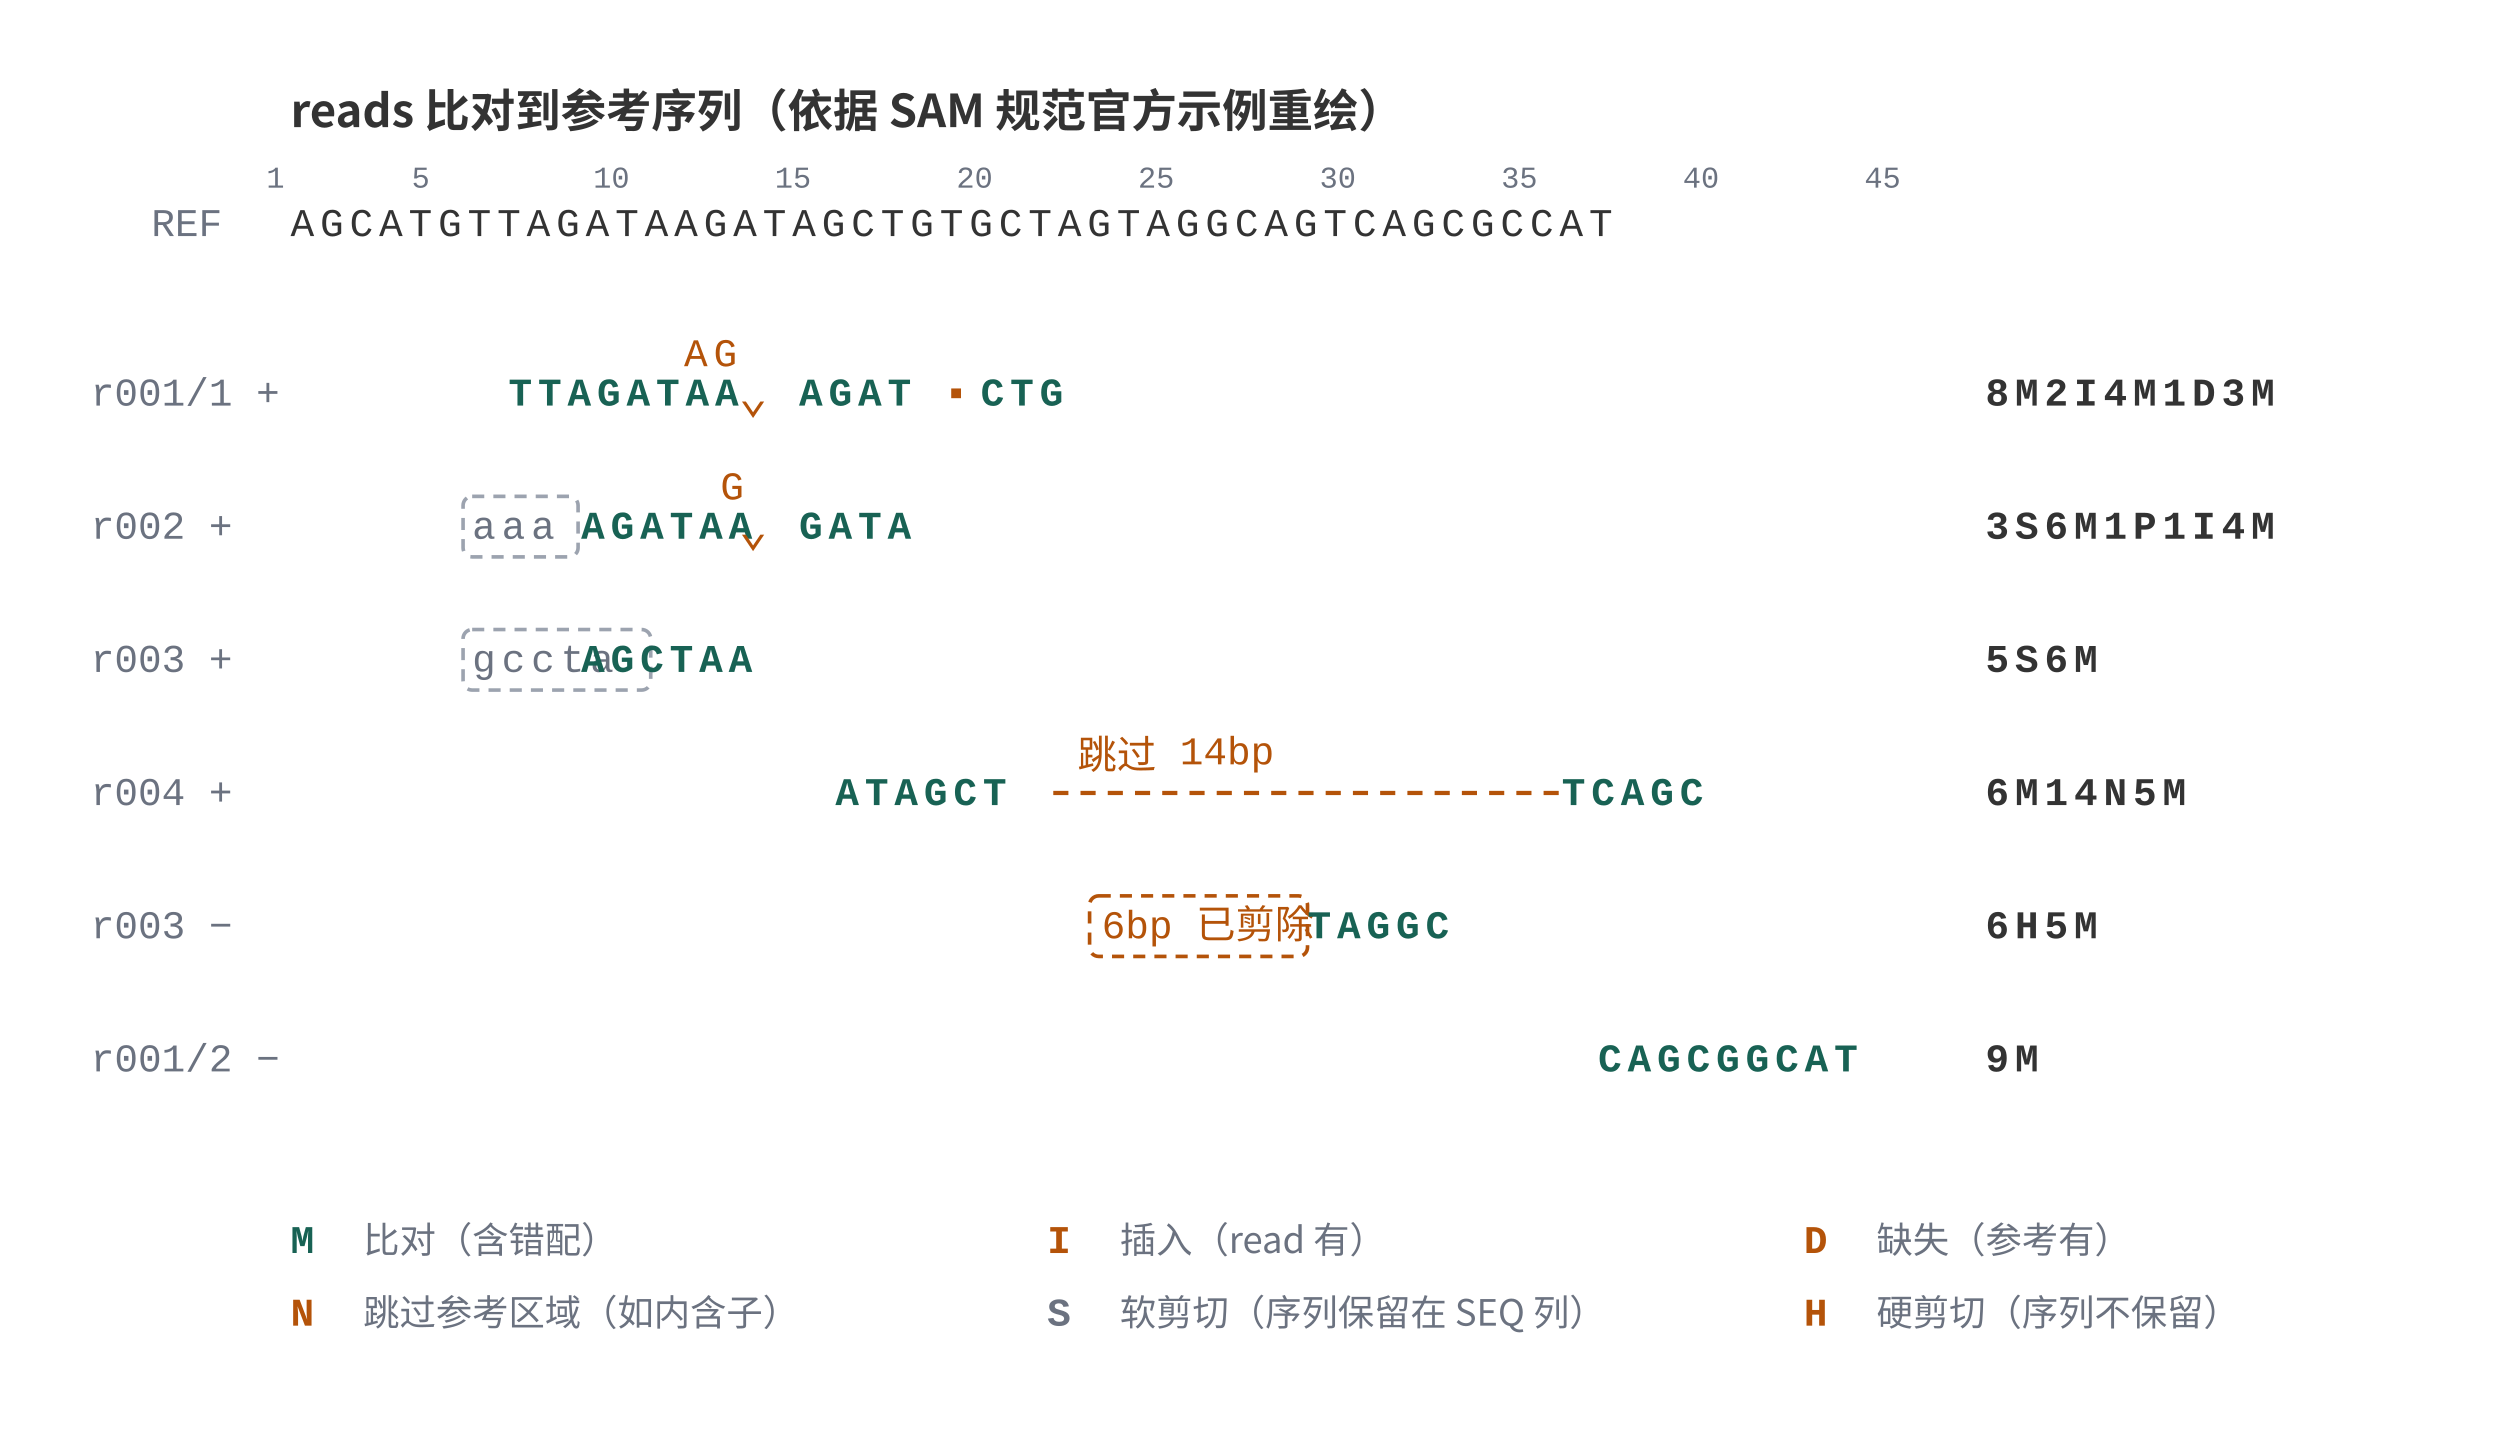
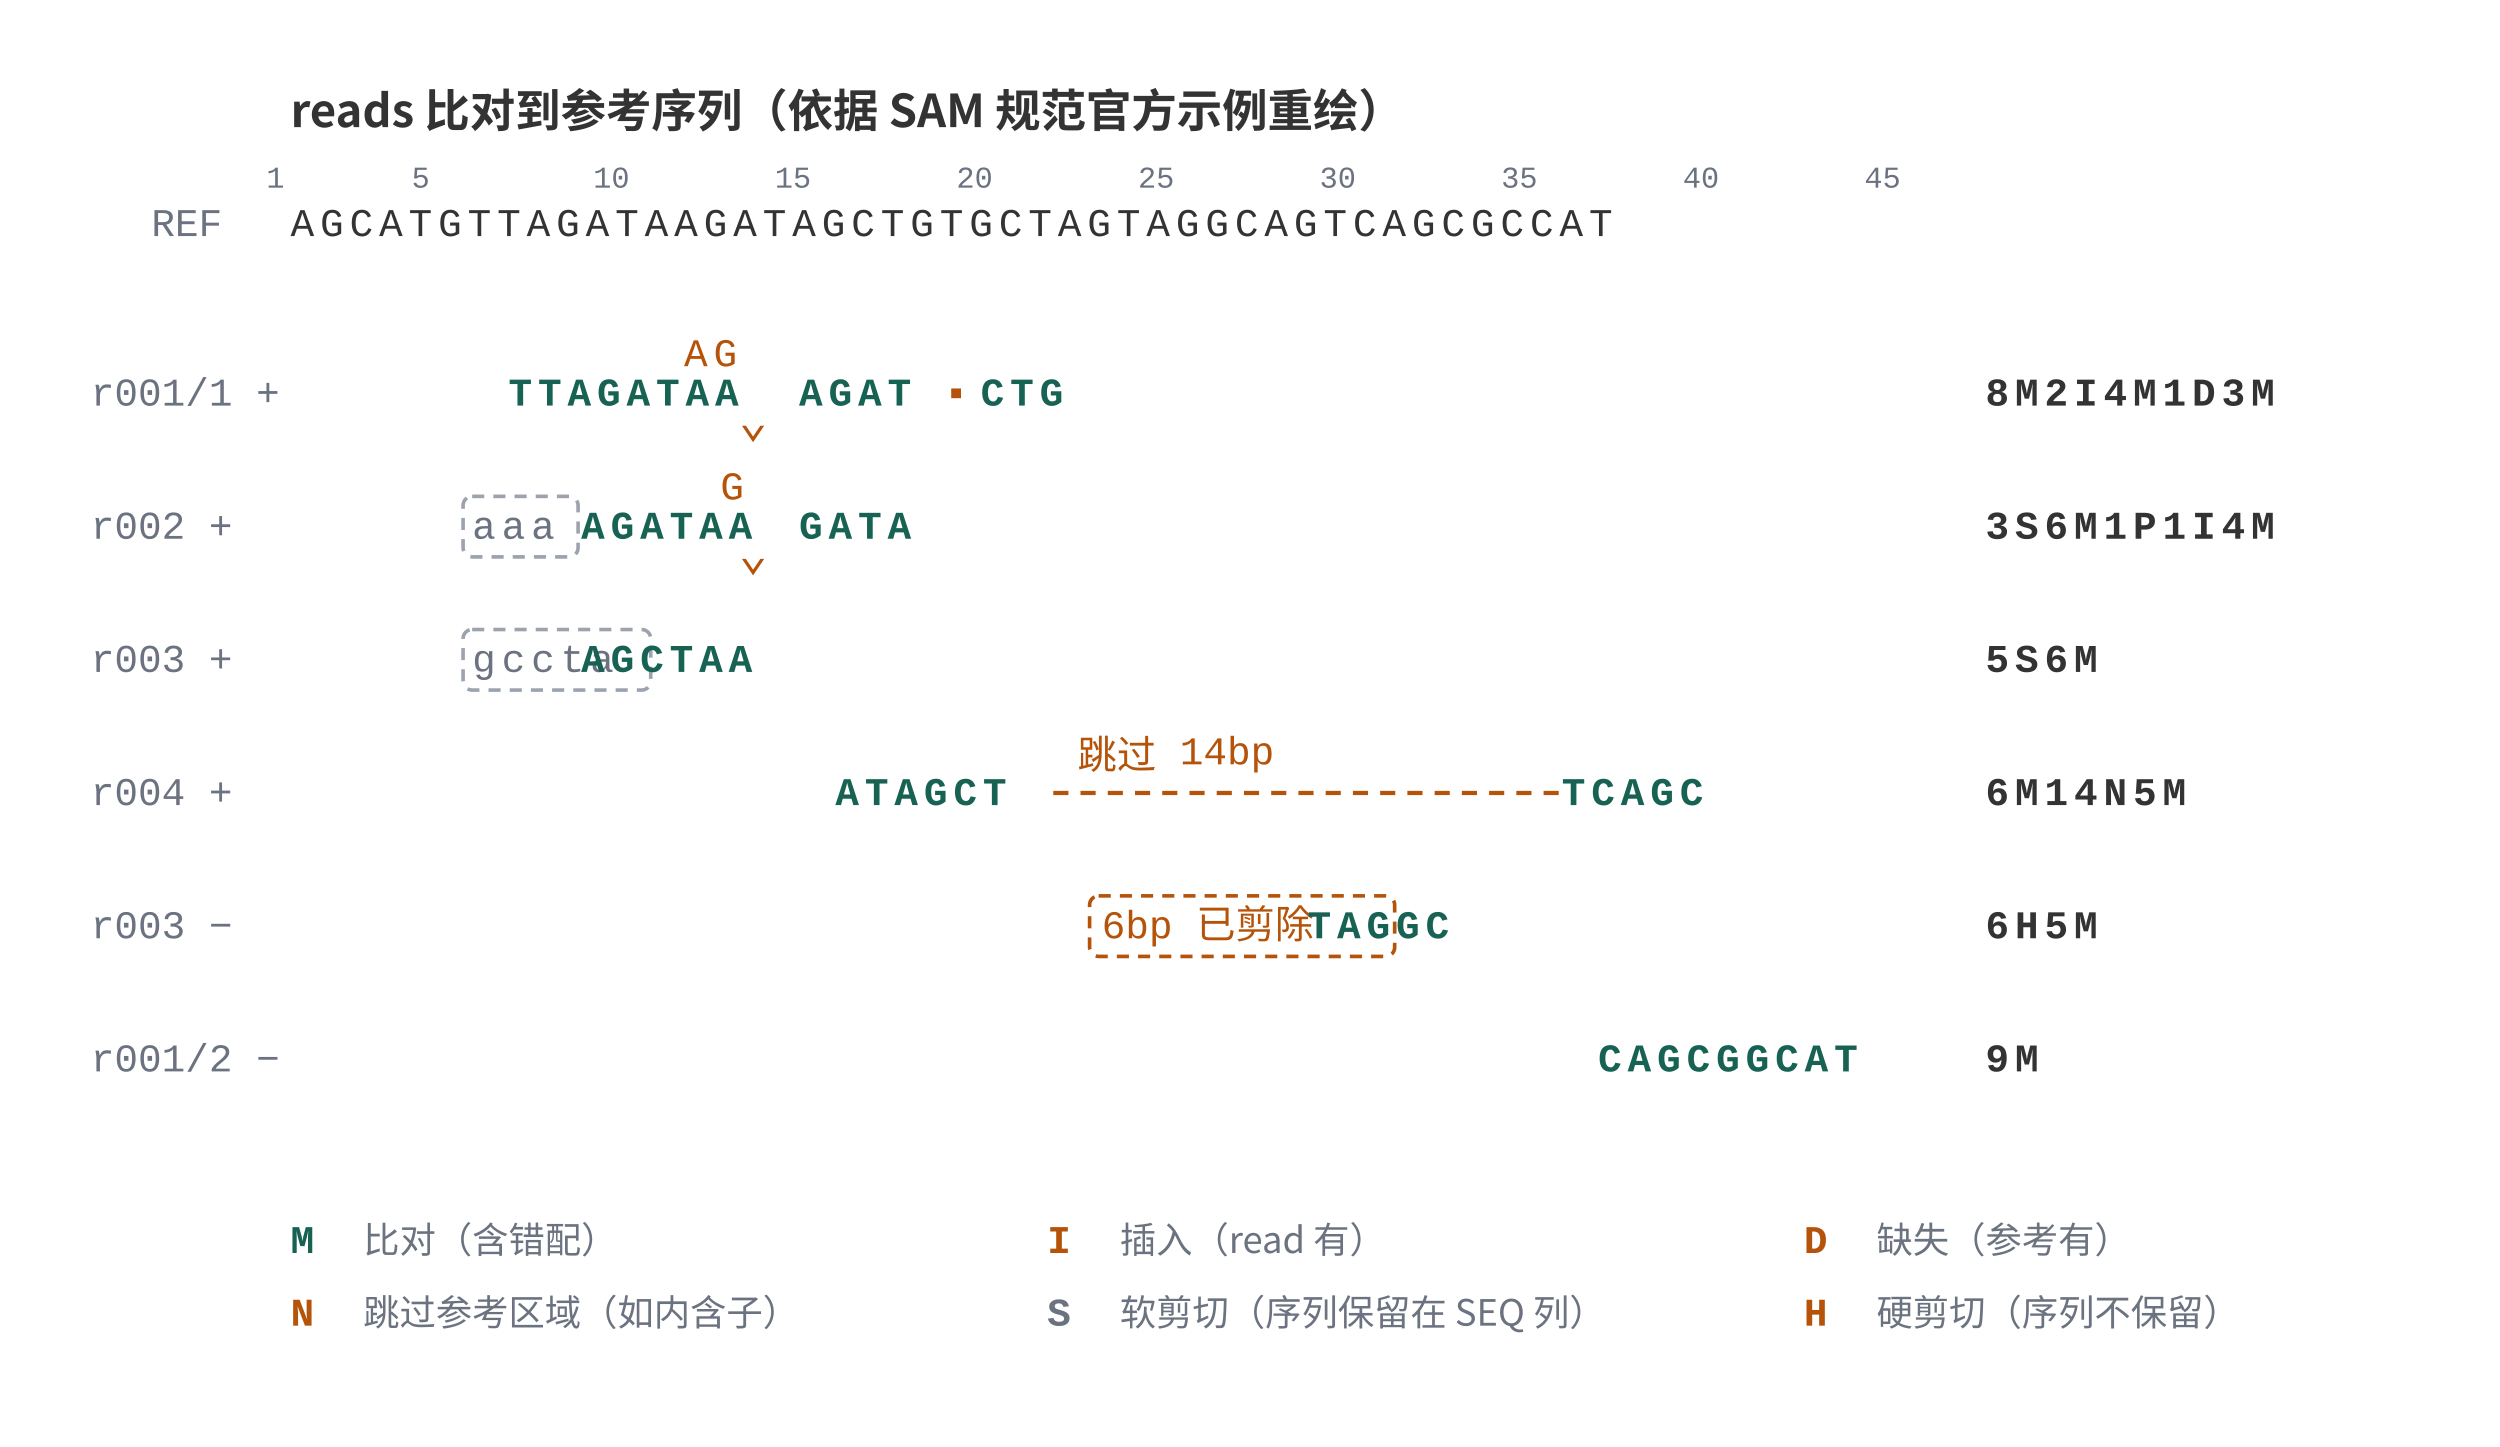
- <svg xmlns="http://www.w3.org/2000/svg" viewBox="0 0 826 478" role="img" aria-labelledby="t d">
+ <svg xmlns="http://www.w3.org/2000/svg" width="826" height="478" viewBox="0 0 826 478" role="img" aria-labelledby="t d">
  <text x="96" y="42" font-family="'PingFang SC', 'Hiragino Sans GB', 'Microsoft YaHei', 'Noto Sans CJK SC', sans-serif" font-size="15" fill="#333333" font-weight="bold" text-anchor="start">reads 比对到参考序列（依据 SAM 规范官方示例重绘）</text>
  <text x="50" y="78" font-family="ui-monospace, 'SFMono-Regular', Menlo, Consolas, 'Liberation Mono', monospace" font-size="13" fill="#6b7280" font-weight="normal" text-anchor="start">REF</text>
  <text x="96.0" y="78" font-family="ui-monospace, 'SFMono-Regular', Menlo, Consolas, 'Liberation Mono', monospace" font-size="13" fill="#333333" font-weight="normal" text-anchor="start">A</text>
  <text x="105.75" y="78" font-family="ui-monospace, 'SFMono-Regular', Menlo, Consolas, 'Liberation Mono', monospace" font-size="13" fill="#333333" font-weight="normal" text-anchor="start">G</text>
  <text x="115.5" y="78" font-family="ui-monospace, 'SFMono-Regular', Menlo, Consolas, 'Liberation Mono', monospace" font-size="13" fill="#333333" font-weight="normal" text-anchor="start">C</text>
  <text x="125.25" y="78" font-family="ui-monospace, 'SFMono-Regular', Menlo, Consolas, 'Liberation Mono', monospace" font-size="13" fill="#333333" font-weight="normal" text-anchor="start">A</text>
  <text x="135.0" y="78" font-family="ui-monospace, 'SFMono-Regular', Menlo, Consolas, 'Liberation Mono', monospace" font-size="13" fill="#333333" font-weight="normal" text-anchor="start">T</text>
  <text x="144.75" y="78" font-family="ui-monospace, 'SFMono-Regular', Menlo, Consolas, 'Liberation Mono', monospace" font-size="13" fill="#333333" font-weight="normal" text-anchor="start">G</text>
  <text x="154.5" y="78" font-family="ui-monospace, 'SFMono-Regular', Menlo, Consolas, 'Liberation Mono', monospace" font-size="13" fill="#333333" font-weight="normal" text-anchor="start">T</text>
  <text x="164.25" y="78" font-family="ui-monospace, 'SFMono-Regular', Menlo, Consolas, 'Liberation Mono', monospace" font-size="13" fill="#333333" font-weight="normal" text-anchor="start">T</text>
  <text x="174.0" y="78" font-family="ui-monospace, 'SFMono-Regular', Menlo, Consolas, 'Liberation Mono', monospace" font-size="13" fill="#333333" font-weight="normal" text-anchor="start">A</text>
  <text x="183.75" y="78" font-family="ui-monospace, 'SFMono-Regular', Menlo, Consolas, 'Liberation Mono', monospace" font-size="13" fill="#333333" font-weight="normal" text-anchor="start">G</text>
  <text x="193.5" y="78" font-family="ui-monospace, 'SFMono-Regular', Menlo, Consolas, 'Liberation Mono', monospace" font-size="13" fill="#333333" font-weight="normal" text-anchor="start">A</text>
  <text x="203.25" y="78" font-family="ui-monospace, 'SFMono-Regular', Menlo, Consolas, 'Liberation Mono', monospace" font-size="13" fill="#333333" font-weight="normal" text-anchor="start">T</text>
  <text x="213.0" y="78" font-family="ui-monospace, 'SFMono-Regular', Menlo, Consolas, 'Liberation Mono', monospace" font-size="13" fill="#333333" font-weight="normal" text-anchor="start">A</text>
  <text x="222.75" y="78" font-family="ui-monospace, 'SFMono-Regular', Menlo, Consolas, 'Liberation Mono', monospace" font-size="13" fill="#333333" font-weight="normal" text-anchor="start">A</text>
  <text x="232.5" y="78" font-family="ui-monospace, 'SFMono-Regular', Menlo, Consolas, 'Liberation Mono', monospace" font-size="13" fill="#333333" font-weight="normal" text-anchor="start">G</text>
  <text x="242.25" y="78" font-family="ui-monospace, 'SFMono-Regular', Menlo, Consolas, 'Liberation Mono', monospace" font-size="13" fill="#333333" font-weight="normal" text-anchor="start">A</text>
  <text x="252.0" y="78" font-family="ui-monospace, 'SFMono-Regular', Menlo, Consolas, 'Liberation Mono', monospace" font-size="13" fill="#333333" font-weight="normal" text-anchor="start">T</text>
  <text x="261.75" y="78" font-family="ui-monospace, 'SFMono-Regular', Menlo, Consolas, 'Liberation Mono', monospace" font-size="13" fill="#333333" font-weight="normal" text-anchor="start">A</text>
  <text x="271.5" y="78" font-family="ui-monospace, 'SFMono-Regular', Menlo, Consolas, 'Liberation Mono', monospace" font-size="13" fill="#333333" font-weight="normal" text-anchor="start">G</text>
  <text x="281.25" y="78" font-family="ui-monospace, 'SFMono-Regular', Menlo, Consolas, 'Liberation Mono', monospace" font-size="13" fill="#333333" font-weight="normal" text-anchor="start">C</text>
  <text x="291.0" y="78" font-family="ui-monospace, 'SFMono-Regular', Menlo, Consolas, 'Liberation Mono', monospace" font-size="13" fill="#333333" font-weight="normal" text-anchor="start">T</text>
  <text x="300.75" y="78" font-family="ui-monospace, 'SFMono-Regular', Menlo, Consolas, 'Liberation Mono', monospace" font-size="13" fill="#333333" font-weight="normal" text-anchor="start">G</text>
  <text x="310.5" y="78" font-family="ui-monospace, 'SFMono-Regular', Menlo, Consolas, 'Liberation Mono', monospace" font-size="13" fill="#333333" font-weight="normal" text-anchor="start">T</text>
  <text x="320.25" y="78" font-family="ui-monospace, 'SFMono-Regular', Menlo, Consolas, 'Liberation Mono', monospace" font-size="13" fill="#333333" font-weight="normal" text-anchor="start">G</text>
  <text x="330.0" y="78" font-family="ui-monospace, 'SFMono-Regular', Menlo, Consolas, 'Liberation Mono', monospace" font-size="13" fill="#333333" font-weight="normal" text-anchor="start">C</text>
  <text x="339.75" y="78" font-family="ui-monospace, 'SFMono-Regular', Menlo, Consolas, 'Liberation Mono', monospace" font-size="13" fill="#333333" font-weight="normal" text-anchor="start">T</text>
  <text x="349.5" y="78" font-family="ui-monospace, 'SFMono-Regular', Menlo, Consolas, 'Liberation Mono', monospace" font-size="13" fill="#333333" font-weight="normal" text-anchor="start">A</text>
  <text x="359.25" y="78" font-family="ui-monospace, 'SFMono-Regular', Menlo, Consolas, 'Liberation Mono', monospace" font-size="13" fill="#333333" font-weight="normal" text-anchor="start">G</text>
  <text x="369.0" y="78" font-family="ui-monospace, 'SFMono-Regular', Menlo, Consolas, 'Liberation Mono', monospace" font-size="13" fill="#333333" font-weight="normal" text-anchor="start">T</text>
  <text x="378.75" y="78" font-family="ui-monospace, 'SFMono-Regular', Menlo, Consolas, 'Liberation Mono', monospace" font-size="13" fill="#333333" font-weight="normal" text-anchor="start">A</text>
  <text x="388.5" y="78" font-family="ui-monospace, 'SFMono-Regular', Menlo, Consolas, 'Liberation Mono', monospace" font-size="13" fill="#333333" font-weight="normal" text-anchor="start">G</text>
  <text x="398.25" y="78" font-family="ui-monospace, 'SFMono-Regular', Menlo, Consolas, 'Liberation Mono', monospace" font-size="13" fill="#333333" font-weight="normal" text-anchor="start">G</text>
  <text x="408.0" y="78" font-family="ui-monospace, 'SFMono-Regular', Menlo, Consolas, 'Liberation Mono', monospace" font-size="13" fill="#333333" font-weight="normal" text-anchor="start">C</text>
  <text x="417.75" y="78" font-family="ui-monospace, 'SFMono-Regular', Menlo, Consolas, 'Liberation Mono', monospace" font-size="13" fill="#333333" font-weight="normal" text-anchor="start">A</text>
  <text x="427.5" y="78" font-family="ui-monospace, 'SFMono-Regular', Menlo, Consolas, 'Liberation Mono', monospace" font-size="13" fill="#333333" font-weight="normal" text-anchor="start">G</text>
  <text x="437.25" y="78" font-family="ui-monospace, 'SFMono-Regular', Menlo, Consolas, 'Liberation Mono', monospace" font-size="13" fill="#333333" font-weight="normal" text-anchor="start">T</text>
  <text x="447.0" y="78" font-family="ui-monospace, 'SFMono-Regular', Menlo, Consolas, 'Liberation Mono', monospace" font-size="13" fill="#333333" font-weight="normal" text-anchor="start">C</text>
  <text x="456.75" y="78" font-family="ui-monospace, 'SFMono-Regular', Menlo, Consolas, 'Liberation Mono', monospace" font-size="13" fill="#333333" font-weight="normal" text-anchor="start">A</text>
  <text x="466.5" y="78" font-family="ui-monospace, 'SFMono-Regular', Menlo, Consolas, 'Liberation Mono', monospace" font-size="13" fill="#333333" font-weight="normal" text-anchor="start">G</text>
  <text x="476.25" y="78" font-family="ui-monospace, 'SFMono-Regular', Menlo, Consolas, 'Liberation Mono', monospace" font-size="13" fill="#333333" font-weight="normal" text-anchor="start">C</text>
  <text x="486.0" y="78" font-family="ui-monospace, 'SFMono-Regular', Menlo, Consolas, 'Liberation Mono', monospace" font-size="13" fill="#333333" font-weight="normal" text-anchor="start">G</text>
  <text x="495.75" y="78" font-family="ui-monospace, 'SFMono-Regular', Menlo, Consolas, 'Liberation Mono', monospace" font-size="13" fill="#333333" font-weight="normal" text-anchor="start">C</text>
  <text x="505.5" y="78" font-family="ui-monospace, 'SFMono-Regular', Menlo, Consolas, 'Liberation Mono', monospace" font-size="13" fill="#333333" font-weight="normal" text-anchor="start">C</text>
  <text x="515.25" y="78" font-family="ui-monospace, 'SFMono-Regular', Menlo, Consolas, 'Liberation Mono', monospace" font-size="13" fill="#333333" font-weight="normal" text-anchor="start">A</text>
  <text x="525.0" y="78" font-family="ui-monospace, 'SFMono-Regular', Menlo, Consolas, 'Liberation Mono', monospace" font-size="13" fill="#333333" font-weight="normal" text-anchor="start">T</text>
  <text x="88" y="62" font-family="ui-monospace, 'SFMono-Regular', Menlo, Consolas, 'Liberation Mono', monospace" font-size="10" fill="#6b7280" font-weight="normal" text-anchor="start">1</text>
  <text x="136" y="62" font-family="ui-monospace, 'SFMono-Regular', Menlo, Consolas, 'Liberation Mono', monospace" font-size="10" fill="#6b7280" font-weight="normal" text-anchor="start">5</text>
  <text x="196" y="62" font-family="ui-monospace, 'SFMono-Regular', Menlo, Consolas, 'Liberation Mono', monospace" font-size="10" fill="#6b7280" font-weight="normal" text-anchor="start">10</text>
  <text x="256" y="62" font-family="ui-monospace, 'SFMono-Regular', Menlo, Consolas, 'Liberation Mono', monospace" font-size="10" fill="#6b7280" font-weight="normal" text-anchor="start">15</text>
  <text x="316" y="62" font-family="ui-monospace, 'SFMono-Regular', Menlo, Consolas, 'Liberation Mono', monospace" font-size="10" fill="#6b7280" font-weight="normal" text-anchor="start">20</text>
  <text x="376" y="62" font-family="ui-monospace, 'SFMono-Regular', Menlo, Consolas, 'Liberation Mono', monospace" font-size="10" fill="#6b7280" font-weight="normal" text-anchor="start">25</text>
  <text x="436" y="62" font-family="ui-monospace, 'SFMono-Regular', Menlo, Consolas, 'Liberation Mono', monospace" font-size="10" fill="#6b7280" font-weight="normal" text-anchor="start">30</text>
  <text x="496" y="62" font-family="ui-monospace, 'SFMono-Regular', Menlo, Consolas, 'Liberation Mono', monospace" font-size="10" fill="#6b7280" font-weight="normal" text-anchor="start">35</text>
  <text x="556" y="62" font-family="ui-monospace, 'SFMono-Regular', Menlo, Consolas, 'Liberation Mono', monospace" font-size="10" fill="#6b7280" font-weight="normal" text-anchor="start">40</text>
  <text x="616" y="62" font-family="ui-monospace, 'SFMono-Regular', Menlo, Consolas, 'Liberation Mono', monospace" font-size="10" fill="#6b7280" font-weight="normal" text-anchor="start">45</text>
  <text x="30" y="134" font-family="ui-monospace, 'SFMono-Regular', Menlo, Consolas, 'Liberation Mono', monospace" font-size="13" fill="#6b7280" font-weight="normal" text-anchor="start">r001/1 +</text>
  <text x="168.0" y="134" font-family="ui-monospace, 'SFMono-Regular', Menlo, Consolas, 'Liberation Mono', monospace" font-size="13" fill="#186254" font-weight="bold" text-anchor="start">T</text>
  <text x="177.75" y="134" font-family="ui-monospace, 'SFMono-Regular', Menlo, Consolas, 'Liberation Mono', monospace" font-size="13" fill="#186254" font-weight="bold" text-anchor="start">T</text>
  <text x="187.5" y="134" font-family="ui-monospace, 'SFMono-Regular', Menlo, Consolas, 'Liberation Mono', monospace" font-size="13" fill="#186254" font-weight="bold" text-anchor="start">A</text>
  <text x="197.25" y="134" font-family="ui-monospace, 'SFMono-Regular', Menlo, Consolas, 'Liberation Mono', monospace" font-size="13" fill="#186254" font-weight="bold" text-anchor="start">G</text>
  <text x="207.0" y="134" font-family="ui-monospace, 'SFMono-Regular', Menlo, Consolas, 'Liberation Mono', monospace" font-size="13" fill="#186254" font-weight="bold" text-anchor="start">A</text>
  <text x="216.75" y="134" font-family="ui-monospace, 'SFMono-Regular', Menlo, Consolas, 'Liberation Mono', monospace" font-size="13" fill="#186254" font-weight="bold" text-anchor="start">T</text>
  <text x="226.5" y="134" font-family="ui-monospace, 'SFMono-Regular', Menlo, Consolas, 'Liberation Mono', monospace" font-size="13" fill="#186254" font-weight="bold" text-anchor="start">A</text>
  <text x="236.25" y="134" font-family="ui-monospace, 'SFMono-Regular', Menlo, Consolas, 'Liberation Mono', monospace" font-size="13" fill="#186254" font-weight="bold" text-anchor="start">A</text>
  <text x="226.0" y="121" font-family="ui-monospace, 'SFMono-Regular', Menlo, Consolas, 'Liberation Mono', monospace" font-size="13" fill="#b45309" font-weight="normal" text-anchor="start">A</text>
  <text x="235.75" y="121" font-family="ui-monospace, 'SFMono-Regular', Menlo, Consolas, 'Liberation Mono', monospace" font-size="13" fill="#b45309" font-weight="normal" text-anchor="start">G</text>
-   <text x="244" y="136" font-family="ui-monospace, 'SFMono-Regular', Menlo, Consolas, 'Liberation Mono', monospace" font-size="16" fill="#b45309" font-weight="normal" text-anchor="start">⌄</text>
+   <text x="244" y="144" font-family="ui-monospace, 'SFMono-Regular', Menlo, Consolas, 'Liberation Mono', monospace" font-size="16" fill="#b45309" font-weight="normal" text-anchor="start">⌄</text>
  <text x="264.0" y="134" font-family="ui-monospace, 'SFMono-Regular', Menlo, Consolas, 'Liberation Mono', monospace" font-size="13" fill="#186254" font-weight="bold" text-anchor="start">A</text>
  <text x="273.75" y="134" font-family="ui-monospace, 'SFMono-Regular', Menlo, Consolas, 'Liberation Mono', monospace" font-size="13" fill="#186254" font-weight="bold" text-anchor="start">G</text>
  <text x="283.5" y="134" font-family="ui-monospace, 'SFMono-Regular', Menlo, Consolas, 'Liberation Mono', monospace" font-size="13" fill="#186254" font-weight="bold" text-anchor="start">A</text>
  <text x="293.25" y="134" font-family="ui-monospace, 'SFMono-Regular', Menlo, Consolas, 'Liberation Mono', monospace" font-size="13" fill="#186254" font-weight="bold" text-anchor="start">T</text>
  <text x="312" y="134" font-family="ui-monospace, 'SFMono-Regular', Menlo, Consolas, 'Liberation Mono', monospace" font-size="13" fill="#b45309" font-weight="bold" text-anchor="start">▪</text>
  <text x="324.0" y="134" font-family="ui-monospace, 'SFMono-Regular', Menlo, Consolas, 'Liberation Mono', monospace" font-size="13" fill="#186254" font-weight="bold" text-anchor="start">C</text>
  <text x="333.75" y="134" font-family="ui-monospace, 'SFMono-Regular', Menlo, Consolas, 'Liberation Mono', monospace" font-size="13" fill="#186254" font-weight="bold" text-anchor="start">T</text>
  <text x="343.5" y="134" font-family="ui-monospace, 'SFMono-Regular', Menlo, Consolas, 'Liberation Mono', monospace" font-size="13" fill="#186254" font-weight="bold" text-anchor="start">G</text>
  <text x="656.0" y="134" font-family="ui-monospace, 'SFMono-Regular', Menlo, Consolas, 'Liberation Mono', monospace" font-size="13" fill="#333333" font-weight="bold" text-anchor="start">8</text>
  <text x="665.75" y="134" font-family="ui-monospace, 'SFMono-Regular', Menlo, Consolas, 'Liberation Mono', monospace" font-size="13" fill="#333333" font-weight="bold" text-anchor="start">M</text>
  <text x="675.5" y="134" font-family="ui-monospace, 'SFMono-Regular', Menlo, Consolas, 'Liberation Mono', monospace" font-size="13" fill="#333333" font-weight="bold" text-anchor="start">2</text>
  <text x="685.25" y="134" font-family="ui-monospace, 'SFMono-Regular', Menlo, Consolas, 'Liberation Mono', monospace" font-size="13" fill="#333333" font-weight="bold" text-anchor="start">I</text>
  <text x="695.0" y="134" font-family="ui-monospace, 'SFMono-Regular', Menlo, Consolas, 'Liberation Mono', monospace" font-size="13" fill="#333333" font-weight="bold" text-anchor="start">4</text>
  <text x="704.75" y="134" font-family="ui-monospace, 'SFMono-Regular', Menlo, Consolas, 'Liberation Mono', monospace" font-size="13" fill="#333333" font-weight="bold" text-anchor="start">M</text>
  <text x="714.5" y="134" font-family="ui-monospace, 'SFMono-Regular', Menlo, Consolas, 'Liberation Mono', monospace" font-size="13" fill="#333333" font-weight="bold" text-anchor="start">1</text>
  <text x="724.25" y="134" font-family="ui-monospace, 'SFMono-Regular', Menlo, Consolas, 'Liberation Mono', monospace" font-size="13" fill="#333333" font-weight="bold" text-anchor="start">D</text>
  <text x="734.0" y="134" font-family="ui-monospace, 'SFMono-Regular', Menlo, Consolas, 'Liberation Mono', monospace" font-size="13" fill="#333333" font-weight="bold" text-anchor="start">3</text>
  <text x="743.75" y="134" font-family="ui-monospace, 'SFMono-Regular', Menlo, Consolas, 'Liberation Mono', monospace" font-size="13" fill="#333333" font-weight="bold" text-anchor="start">M</text>
  <text x="30" y="178" font-family="ui-monospace, 'SFMono-Regular', Menlo, Consolas, 'Liberation Mono', monospace" font-size="13" fill="#6b7280" font-weight="normal" text-anchor="start">r002 +</text>
  <text x="156.0" y="178" font-family="ui-monospace, 'SFMono-Regular', Menlo, Consolas, 'Liberation Mono', monospace" font-size="13" fill="#6b7280" font-weight="normal" text-anchor="start">a</text>
  <text x="165.75" y="178" font-family="ui-monospace, 'SFMono-Regular', Menlo, Consolas, 'Liberation Mono', monospace" font-size="13" fill="#6b7280" font-weight="normal" text-anchor="start">a</text>
  <text x="175.5" y="178" font-family="ui-monospace, 'SFMono-Regular', Menlo, Consolas, 'Liberation Mono', monospace" font-size="13" fill="#6b7280" font-weight="normal" text-anchor="start">a</text>
  <rect x="153" y="164" width="38" height="20" rx="3" fill="none" stroke="#9ca3af" stroke-width="1.2" stroke-dasharray="4 3" />
  <text x="192.0" y="178" font-family="ui-monospace, 'SFMono-Regular', Menlo, Consolas, 'Liberation Mono', monospace" font-size="13" fill="#186254" font-weight="bold" text-anchor="start">A</text>
  <text x="201.75" y="178" font-family="ui-monospace, 'SFMono-Regular', Menlo, Consolas, 'Liberation Mono', monospace" font-size="13" fill="#186254" font-weight="bold" text-anchor="start">G</text>
  <text x="211.5" y="178" font-family="ui-monospace, 'SFMono-Regular', Menlo, Consolas, 'Liberation Mono', monospace" font-size="13" fill="#186254" font-weight="bold" text-anchor="start">A</text>
  <text x="221.25" y="178" font-family="ui-monospace, 'SFMono-Regular', Menlo, Consolas, 'Liberation Mono', monospace" font-size="13" fill="#186254" font-weight="bold" text-anchor="start">T</text>
  <text x="231.0" y="178" font-family="ui-monospace, 'SFMono-Regular', Menlo, Consolas, 'Liberation Mono', monospace" font-size="13" fill="#186254" font-weight="bold" text-anchor="start">A</text>
  <text x="240.75" y="178" font-family="ui-monospace, 'SFMono-Regular', Menlo, Consolas, 'Liberation Mono', monospace" font-size="13" fill="#186254" font-weight="bold" text-anchor="start">A</text>
  <text x="238.0" y="165" font-family="ui-monospace, 'SFMono-Regular', Menlo, Consolas, 'Liberation Mono', monospace" font-size="13" fill="#b45309" font-weight="normal" text-anchor="start">G</text>
-   <text x="244" y="180" font-family="ui-monospace, 'SFMono-Regular', Menlo, Consolas, 'Liberation Mono', monospace" font-size="16" fill="#b45309" font-weight="normal" text-anchor="start">⌄</text>
+   <text x="244" y="188" font-family="ui-monospace, 'SFMono-Regular', Menlo, Consolas, 'Liberation Mono', monospace" font-size="16" fill="#b45309" font-weight="normal" text-anchor="start">⌄</text>
  <text x="264.0" y="178" font-family="ui-monospace, 'SFMono-Regular', Menlo, Consolas, 'Liberation Mono', monospace" font-size="13" fill="#186254" font-weight="bold" text-anchor="start">G</text>
  <text x="273.75" y="178" font-family="ui-monospace, 'SFMono-Regular', Menlo, Consolas, 'Liberation Mono', monospace" font-size="13" fill="#186254" font-weight="bold" text-anchor="start">A</text>
  <text x="283.5" y="178" font-family="ui-monospace, 'SFMono-Regular', Menlo, Consolas, 'Liberation Mono', monospace" font-size="13" fill="#186254" font-weight="bold" text-anchor="start">T</text>
  <text x="293.25" y="178" font-family="ui-monospace, 'SFMono-Regular', Menlo, Consolas, 'Liberation Mono', monospace" font-size="13" fill="#186254" font-weight="bold" text-anchor="start">A</text>
  <text x="656.0" y="178" font-family="ui-monospace, 'SFMono-Regular', Menlo, Consolas, 'Liberation Mono', monospace" font-size="13" fill="#333333" font-weight="bold" text-anchor="start">3</text>
  <text x="665.75" y="178" font-family="ui-monospace, 'SFMono-Regular', Menlo, Consolas, 'Liberation Mono', monospace" font-size="13" fill="#333333" font-weight="bold" text-anchor="start">S</text>
  <text x="675.5" y="178" font-family="ui-monospace, 'SFMono-Regular', Menlo, Consolas, 'Liberation Mono', monospace" font-size="13" fill="#333333" font-weight="bold" text-anchor="start">6</text>
  <text x="685.25" y="178" font-family="ui-monospace, 'SFMono-Regular', Menlo, Consolas, 'Liberation Mono', monospace" font-size="13" fill="#333333" font-weight="bold" text-anchor="start">M</text>
  <text x="695.0" y="178" font-family="ui-monospace, 'SFMono-Regular', Menlo, Consolas, 'Liberation Mono', monospace" font-size="13" fill="#333333" font-weight="bold" text-anchor="start">1</text>
  <text x="704.75" y="178" font-family="ui-monospace, 'SFMono-Regular', Menlo, Consolas, 'Liberation Mono', monospace" font-size="13" fill="#333333" font-weight="bold" text-anchor="start">P</text>
  <text x="714.5" y="178" font-family="ui-monospace, 'SFMono-Regular', Menlo, Consolas, 'Liberation Mono', monospace" font-size="13" fill="#333333" font-weight="bold" text-anchor="start">1</text>
  <text x="724.25" y="178" font-family="ui-monospace, 'SFMono-Regular', Menlo, Consolas, 'Liberation Mono', monospace" font-size="13" fill="#333333" font-weight="bold" text-anchor="start">I</text>
  <text x="734.0" y="178" font-family="ui-monospace, 'SFMono-Regular', Menlo, Consolas, 'Liberation Mono', monospace" font-size="13" fill="#333333" font-weight="bold" text-anchor="start">4</text>
  <text x="743.75" y="178" font-family="ui-monospace, 'SFMono-Regular', Menlo, Consolas, 'Liberation Mono', monospace" font-size="13" fill="#333333" font-weight="bold" text-anchor="start">M</text>
  <text x="30" y="222" font-family="ui-monospace, 'SFMono-Regular', Menlo, Consolas, 'Liberation Mono', monospace" font-size="13" fill="#6b7280" font-weight="normal" text-anchor="start">r003 +</text>
  <text x="156.0" y="222" font-family="ui-monospace, 'SFMono-Regular', Menlo, Consolas, 'Liberation Mono', monospace" font-size="13" fill="#6b7280" font-weight="normal" text-anchor="start">g</text>
  <text x="165.75" y="222" font-family="ui-monospace, 'SFMono-Regular', Menlo, Consolas, 'Liberation Mono', monospace" font-size="13" fill="#6b7280" font-weight="normal" text-anchor="start">c</text>
  <text x="175.5" y="222" font-family="ui-monospace, 'SFMono-Regular', Menlo, Consolas, 'Liberation Mono', monospace" font-size="13" fill="#6b7280" font-weight="normal" text-anchor="start">c</text>
  <text x="185.25" y="222" font-family="ui-monospace, 'SFMono-Regular', Menlo, Consolas, 'Liberation Mono', monospace" font-size="13" fill="#6b7280" font-weight="normal" text-anchor="start">t</text>
  <text x="195.0" y="222" font-family="ui-monospace, 'SFMono-Regular', Menlo, Consolas, 'Liberation Mono', monospace" font-size="13" fill="#6b7280" font-weight="normal" text-anchor="start">a</text>
  <rect x="153" y="208" width="62" height="20" rx="3" fill="none" stroke="#9ca3af" stroke-width="1.2" stroke-dasharray="4 3" />
  <text x="192.0" y="222" font-family="ui-monospace, 'SFMono-Regular', Menlo, Consolas, 'Liberation Mono', monospace" font-size="13" fill="#186254" font-weight="bold" text-anchor="start">A</text>
  <text x="201.75" y="222" font-family="ui-monospace, 'SFMono-Regular', Menlo, Consolas, 'Liberation Mono', monospace" font-size="13" fill="#186254" font-weight="bold" text-anchor="start">G</text>
  <text x="211.5" y="222" font-family="ui-monospace, 'SFMono-Regular', Menlo, Consolas, 'Liberation Mono', monospace" font-size="13" fill="#186254" font-weight="bold" text-anchor="start">C</text>
  <text x="221.25" y="222" font-family="ui-monospace, 'SFMono-Regular', Menlo, Consolas, 'Liberation Mono', monospace" font-size="13" fill="#186254" font-weight="bold" text-anchor="start">T</text>
  <text x="231.0" y="222" font-family="ui-monospace, 'SFMono-Regular', Menlo, Consolas, 'Liberation Mono', monospace" font-size="13" fill="#186254" font-weight="bold" text-anchor="start">A</text>
  <text x="240.75" y="222" font-family="ui-monospace, 'SFMono-Regular', Menlo, Consolas, 'Liberation Mono', monospace" font-size="13" fill="#186254" font-weight="bold" text-anchor="start">A</text>
  <text x="656.0" y="222" font-family="ui-monospace, 'SFMono-Regular', Menlo, Consolas, 'Liberation Mono', monospace" font-size="13" fill="#333333" font-weight="bold" text-anchor="start">5</text>
  <text x="665.75" y="222" font-family="ui-monospace, 'SFMono-Regular', Menlo, Consolas, 'Liberation Mono', monospace" font-size="13" fill="#333333" font-weight="bold" text-anchor="start">S</text>
  <text x="675.5" y="222" font-family="ui-monospace, 'SFMono-Regular', Menlo, Consolas, 'Liberation Mono', monospace" font-size="13" fill="#333333" font-weight="bold" text-anchor="start">6</text>
  <text x="685.25" y="222" font-family="ui-monospace, 'SFMono-Regular', Menlo, Consolas, 'Liberation Mono', monospace" font-size="13" fill="#333333" font-weight="bold" text-anchor="start">M</text>
  <text x="30" y="266" font-family="ui-monospace, 'SFMono-Regular', Menlo, Consolas, 'Liberation Mono', monospace" font-size="13" fill="#6b7280" font-weight="normal" text-anchor="start">r004 +</text>
  <text x="276.0" y="266" font-family="ui-monospace, 'SFMono-Regular', Menlo, Consolas, 'Liberation Mono', monospace" font-size="13" fill="#186254" font-weight="bold" text-anchor="start">A</text>
  <text x="285.75" y="266" font-family="ui-monospace, 'SFMono-Regular', Menlo, Consolas, 'Liberation Mono', monospace" font-size="13" fill="#186254" font-weight="bold" text-anchor="start">T</text>
  <text x="295.5" y="266" font-family="ui-monospace, 'SFMono-Regular', Menlo, Consolas, 'Liberation Mono', monospace" font-size="13" fill="#186254" font-weight="bold" text-anchor="start">A</text>
  <text x="305.25" y="266" font-family="ui-monospace, 'SFMono-Regular', Menlo, Consolas, 'Liberation Mono', monospace" font-size="13" fill="#186254" font-weight="bold" text-anchor="start">G</text>
  <text x="315.0" y="266" font-family="ui-monospace, 'SFMono-Regular', Menlo, Consolas, 'Liberation Mono', monospace" font-size="13" fill="#186254" font-weight="bold" text-anchor="start">C</text>
  <text x="324.75" y="266" font-family="ui-monospace, 'SFMono-Regular', Menlo, Consolas, 'Liberation Mono', monospace" font-size="13" fill="#186254" font-weight="bold" text-anchor="start">T</text>
  <line x1="348" y1="262" x2="516" y2="262" stroke="#b45309" stroke-width="1.4" stroke-dasharray="5 4" />
  <text x="356" y="254" font-family="ui-monospace, 'SFMono-Regular', Menlo, Consolas, 'Liberation Mono', monospace" font-size="13" fill="#b45309" font-weight="normal" text-anchor="start">跳过 14bp</text>
  <text x="516.0" y="266" font-family="ui-monospace, 'SFMono-Regular', Menlo, Consolas, 'Liberation Mono', monospace" font-size="13" fill="#186254" font-weight="bold" text-anchor="start">T</text>
  <text x="525.75" y="266" font-family="ui-monospace, 'SFMono-Regular', Menlo, Consolas, 'Liberation Mono', monospace" font-size="13" fill="#186254" font-weight="bold" text-anchor="start">C</text>
  <text x="535.5" y="266" font-family="ui-monospace, 'SFMono-Regular', Menlo, Consolas, 'Liberation Mono', monospace" font-size="13" fill="#186254" font-weight="bold" text-anchor="start">A</text>
  <text x="545.25" y="266" font-family="ui-monospace, 'SFMono-Regular', Menlo, Consolas, 'Liberation Mono', monospace" font-size="13" fill="#186254" font-weight="bold" text-anchor="start">G</text>
  <text x="555.0" y="266" font-family="ui-monospace, 'SFMono-Regular', Menlo, Consolas, 'Liberation Mono', monospace" font-size="13" fill="#186254" font-weight="bold" text-anchor="start">C</text>
  <text x="656.0" y="266" font-family="ui-monospace, 'SFMono-Regular', Menlo, Consolas, 'Liberation Mono', monospace" font-size="13" fill="#333333" font-weight="bold" text-anchor="start">6</text>
  <text x="665.75" y="266" font-family="ui-monospace, 'SFMono-Regular', Menlo, Consolas, 'Liberation Mono', monospace" font-size="13" fill="#333333" font-weight="bold" text-anchor="start">M</text>
  <text x="675.5" y="266" font-family="ui-monospace, 'SFMono-Regular', Menlo, Consolas, 'Liberation Mono', monospace" font-size="13" fill="#333333" font-weight="bold" text-anchor="start">1</text>
  <text x="685.25" y="266" font-family="ui-monospace, 'SFMono-Regular', Menlo, Consolas, 'Liberation Mono', monospace" font-size="13" fill="#333333" font-weight="bold" text-anchor="start">4</text>
  <text x="695.0" y="266" font-family="ui-monospace, 'SFMono-Regular', Menlo, Consolas, 'Liberation Mono', monospace" font-size="13" fill="#333333" font-weight="bold" text-anchor="start">N</text>
  <text x="704.75" y="266" font-family="ui-monospace, 'SFMono-Regular', Menlo, Consolas, 'Liberation Mono', monospace" font-size="13" fill="#333333" font-weight="bold" text-anchor="start">5</text>
  <text x="714.5" y="266" font-family="ui-monospace, 'SFMono-Regular', Menlo, Consolas, 'Liberation Mono', monospace" font-size="13" fill="#333333" font-weight="bold" text-anchor="start">M</text>
  <text x="30" y="310" font-family="ui-monospace, 'SFMono-Regular', Menlo, Consolas, 'Liberation Mono', monospace" font-size="13" fill="#6b7280" font-weight="normal" text-anchor="start">r003 −</text>
-   <rect x="360" y="296" width="72" height="20" rx="3" fill="none" stroke="#b45309" stroke-width="1.2" stroke-dasharray="4 3" />
+   <rect x="360" y="296" width="100.8" height="20" rx="3" fill="none" stroke="#b45309" stroke-width="1.2" stroke-dasharray="4 3" />
  <text x="364" y="310" font-family="ui-monospace, 'SFMono-Regular', Menlo, Consolas, 'Liberation Mono', monospace" font-size="13" fill="#b45309" font-weight="normal" text-anchor="start">6bp 已剪除</text>
  <text x="432.0" y="310" font-family="ui-monospace, 'SFMono-Regular', Menlo, Consolas, 'Liberation Mono', monospace" font-size="13" fill="#186254" font-weight="bold" text-anchor="start">T</text>
  <text x="441.75" y="310" font-family="ui-monospace, 'SFMono-Regular', Menlo, Consolas, 'Liberation Mono', monospace" font-size="13" fill="#186254" font-weight="bold" text-anchor="start">A</text>
  <text x="451.5" y="310" font-family="ui-monospace, 'SFMono-Regular', Menlo, Consolas, 'Liberation Mono', monospace" font-size="13" fill="#186254" font-weight="bold" text-anchor="start">G</text>
  <text x="461.25" y="310" font-family="ui-monospace, 'SFMono-Regular', Menlo, Consolas, 'Liberation Mono', monospace" font-size="13" fill="#186254" font-weight="bold" text-anchor="start">G</text>
  <text x="471.0" y="310" font-family="ui-monospace, 'SFMono-Regular', Menlo, Consolas, 'Liberation Mono', monospace" font-size="13" fill="#186254" font-weight="bold" text-anchor="start">C</text>
  <text x="656.0" y="310" font-family="ui-monospace, 'SFMono-Regular', Menlo, Consolas, 'Liberation Mono', monospace" font-size="13" fill="#333333" font-weight="bold" text-anchor="start">6</text>
  <text x="665.75" y="310" font-family="ui-monospace, 'SFMono-Regular', Menlo, Consolas, 'Liberation Mono', monospace" font-size="13" fill="#333333" font-weight="bold" text-anchor="start">H</text>
  <text x="675.5" y="310" font-family="ui-monospace, 'SFMono-Regular', Menlo, Consolas, 'Liberation Mono', monospace" font-size="13" fill="#333333" font-weight="bold" text-anchor="start">5</text>
  <text x="685.25" y="310" font-family="ui-monospace, 'SFMono-Regular', Menlo, Consolas, 'Liberation Mono', monospace" font-size="13" fill="#333333" font-weight="bold" text-anchor="start">M</text>
  <text x="30" y="354" font-family="ui-monospace, 'SFMono-Regular', Menlo, Consolas, 'Liberation Mono', monospace" font-size="13" fill="#6b7280" font-weight="normal" text-anchor="start">r001/2 −</text>
  <text x="528.0" y="354" font-family="ui-monospace, 'SFMono-Regular', Menlo, Consolas, 'Liberation Mono', monospace" font-size="13" fill="#186254" font-weight="bold" text-anchor="start">C</text>
  <text x="537.75" y="354" font-family="ui-monospace, 'SFMono-Regular', Menlo, Consolas, 'Liberation Mono', monospace" font-size="13" fill="#186254" font-weight="bold" text-anchor="start">A</text>
  <text x="547.5" y="354" font-family="ui-monospace, 'SFMono-Regular', Menlo, Consolas, 'Liberation Mono', monospace" font-size="13" fill="#186254" font-weight="bold" text-anchor="start">G</text>
  <text x="557.25" y="354" font-family="ui-monospace, 'SFMono-Regular', Menlo, Consolas, 'Liberation Mono', monospace" font-size="13" fill="#186254" font-weight="bold" text-anchor="start">C</text>
  <text x="567.0" y="354" font-family="ui-monospace, 'SFMono-Regular', Menlo, Consolas, 'Liberation Mono', monospace" font-size="13" fill="#186254" font-weight="bold" text-anchor="start">G</text>
  <text x="576.75" y="354" font-family="ui-monospace, 'SFMono-Regular', Menlo, Consolas, 'Liberation Mono', monospace" font-size="13" fill="#186254" font-weight="bold" text-anchor="start">G</text>
  <text x="586.5" y="354" font-family="ui-monospace, 'SFMono-Regular', Menlo, Consolas, 'Liberation Mono', monospace" font-size="13" fill="#186254" font-weight="bold" text-anchor="start">C</text>
  <text x="596.25" y="354" font-family="ui-monospace, 'SFMono-Regular', Menlo, Consolas, 'Liberation Mono', monospace" font-size="13" fill="#186254" font-weight="bold" text-anchor="start">A</text>
  <text x="606.0" y="354" font-family="ui-monospace, 'SFMono-Regular', Menlo, Consolas, 'Liberation Mono', monospace" font-size="13" fill="#186254" font-weight="bold" text-anchor="start">T</text>
  <text x="656.0" y="354" font-family="ui-monospace, 'SFMono-Regular', Menlo, Consolas, 'Liberation Mono', monospace" font-size="13" fill="#333333" font-weight="bold" text-anchor="start">9</text>
  <text x="665.75" y="354" font-family="ui-monospace, 'SFMono-Regular', Menlo, Consolas, 'Liberation Mono', monospace" font-size="13" fill="#333333" font-weight="bold" text-anchor="start">M</text>
  <text x="96" y="414" font-family="ui-monospace, 'SFMono-Regular', Menlo, Consolas, 'Liberation Mono', monospace" font-size="13" fill="#186254" font-weight="bold" text-anchor="start">M</text>
  <text x="120" y="414" font-family="'PingFang SC', 'Hiragino Sans GB', 'Microsoft YaHei', 'Noto Sans CJK SC', sans-serif" font-size="12" fill="#6b7280" font-weight="normal" text-anchor="start">比对（含错配）</text>
  <text x="346" y="414" font-family="ui-monospace, 'SFMono-Regular', Menlo, Consolas, 'Liberation Mono', monospace" font-size="13" fill="#b45309" font-weight="bold" text-anchor="start">I</text>
  <text x="370" y="414" font-family="'PingFang SC', 'Hiragino Sans GB', 'Microsoft YaHei', 'Noto Sans CJK SC', sans-serif" font-size="12" fill="#6b7280" font-weight="normal" text-anchor="start">插入（read 有）</text>
  <text x="596" y="414" font-family="ui-monospace, 'SFMono-Regular', Menlo, Consolas, 'Liberation Mono', monospace" font-size="13" fill="#b45309" font-weight="bold" text-anchor="start">D</text>
  <text x="620" y="414" font-family="'PingFang SC', 'Hiragino Sans GB', 'Microsoft YaHei', 'Noto Sans CJK SC', sans-serif" font-size="12" fill="#6b7280" font-weight="normal" text-anchor="start">缺失（参考有）</text>
  <text x="96" y="438" font-family="ui-monospace, 'SFMono-Regular', Menlo, Consolas, 'Liberation Mono', monospace" font-size="13" fill="#b45309" font-weight="bold" text-anchor="start">N</text>
  <text x="120" y="438" font-family="'PingFang SC', 'Hiragino Sans GB', 'Microsoft YaHei', 'Noto Sans CJK SC', sans-serif" font-size="12" fill="#6b7280" font-weight="normal" text-anchor="start">跳过参考区域（如内含子）</text>
  <text x="346" y="438" font-family="ui-monospace, 'SFMono-Regular', Menlo, Consolas, 'Liberation Mono', monospace" font-size="13" fill="#6b7280" font-weight="bold" text-anchor="start">S</text>
  <text x="370" y="438" font-family="'PingFang SC', 'Hiragino Sans GB', 'Microsoft YaHei', 'Noto Sans CJK SC', sans-serif" font-size="12" fill="#6b7280" font-weight="normal" text-anchor="start">软剪切（序列保留在 SEQ 列）</text>
  <text x="596" y="438" font-family="ui-monospace, 'SFMono-Regular', Menlo, Consolas, 'Liberation Mono', monospace" font-size="13" fill="#b45309" font-weight="bold" text-anchor="start">H</text>
  <text x="620" y="438" font-family="'PingFang SC', 'Hiragino Sans GB', 'Microsoft YaHei', 'Noto Sans CJK SC', sans-serif" font-size="12" fill="#6b7280" font-weight="normal" text-anchor="start">硬剪切（序列不保留）</text>
</svg>
